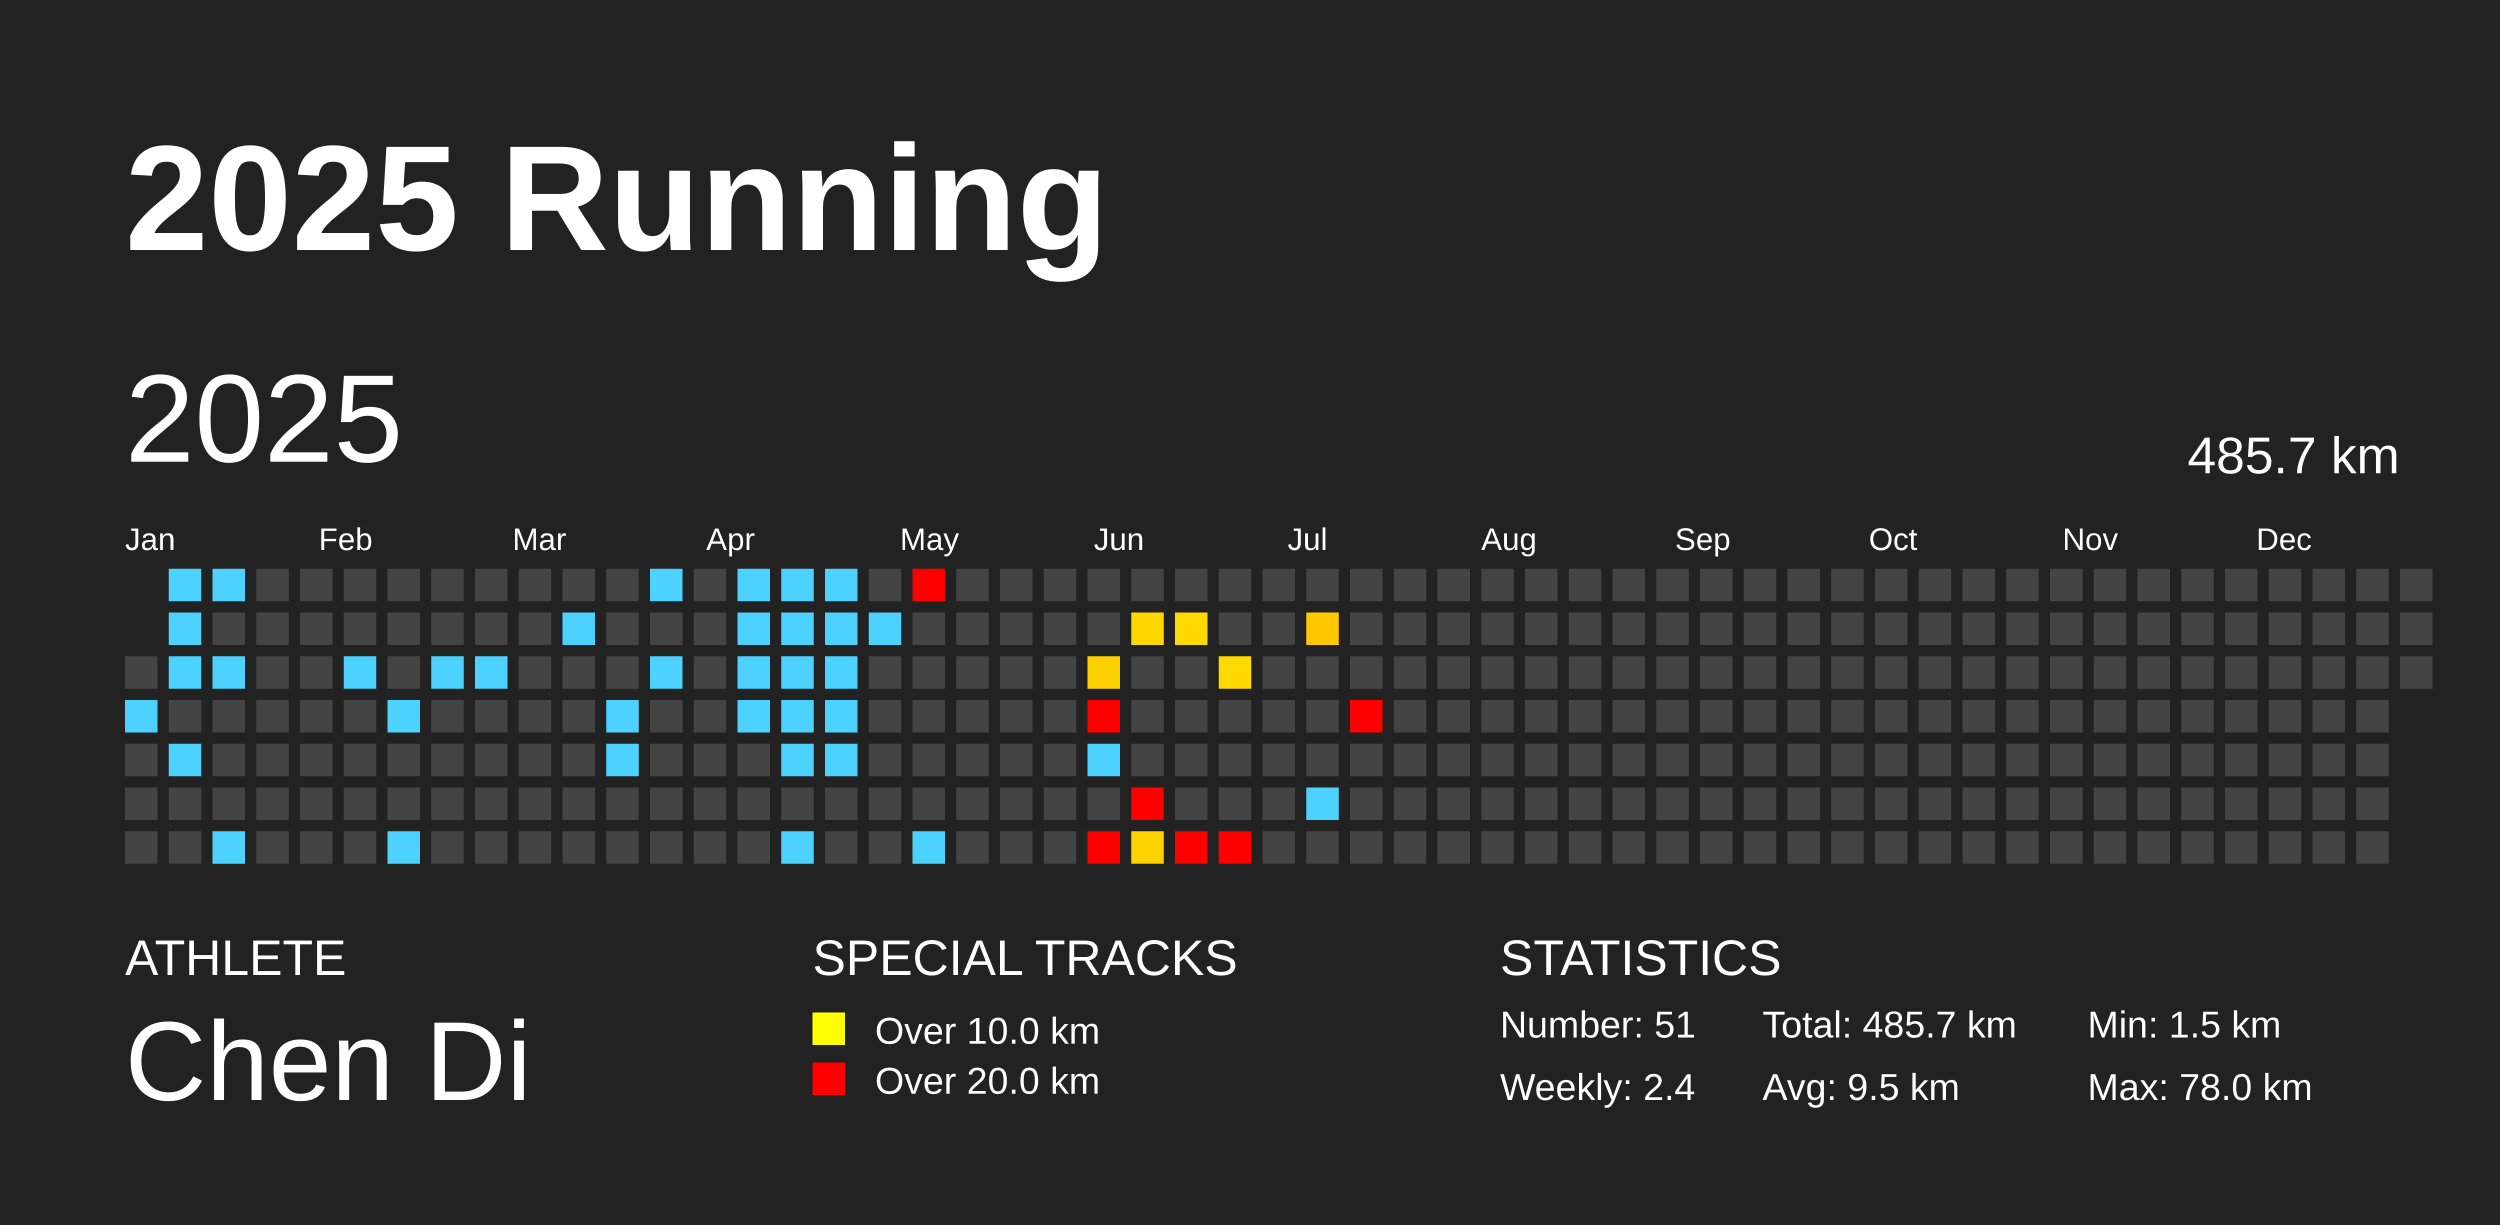
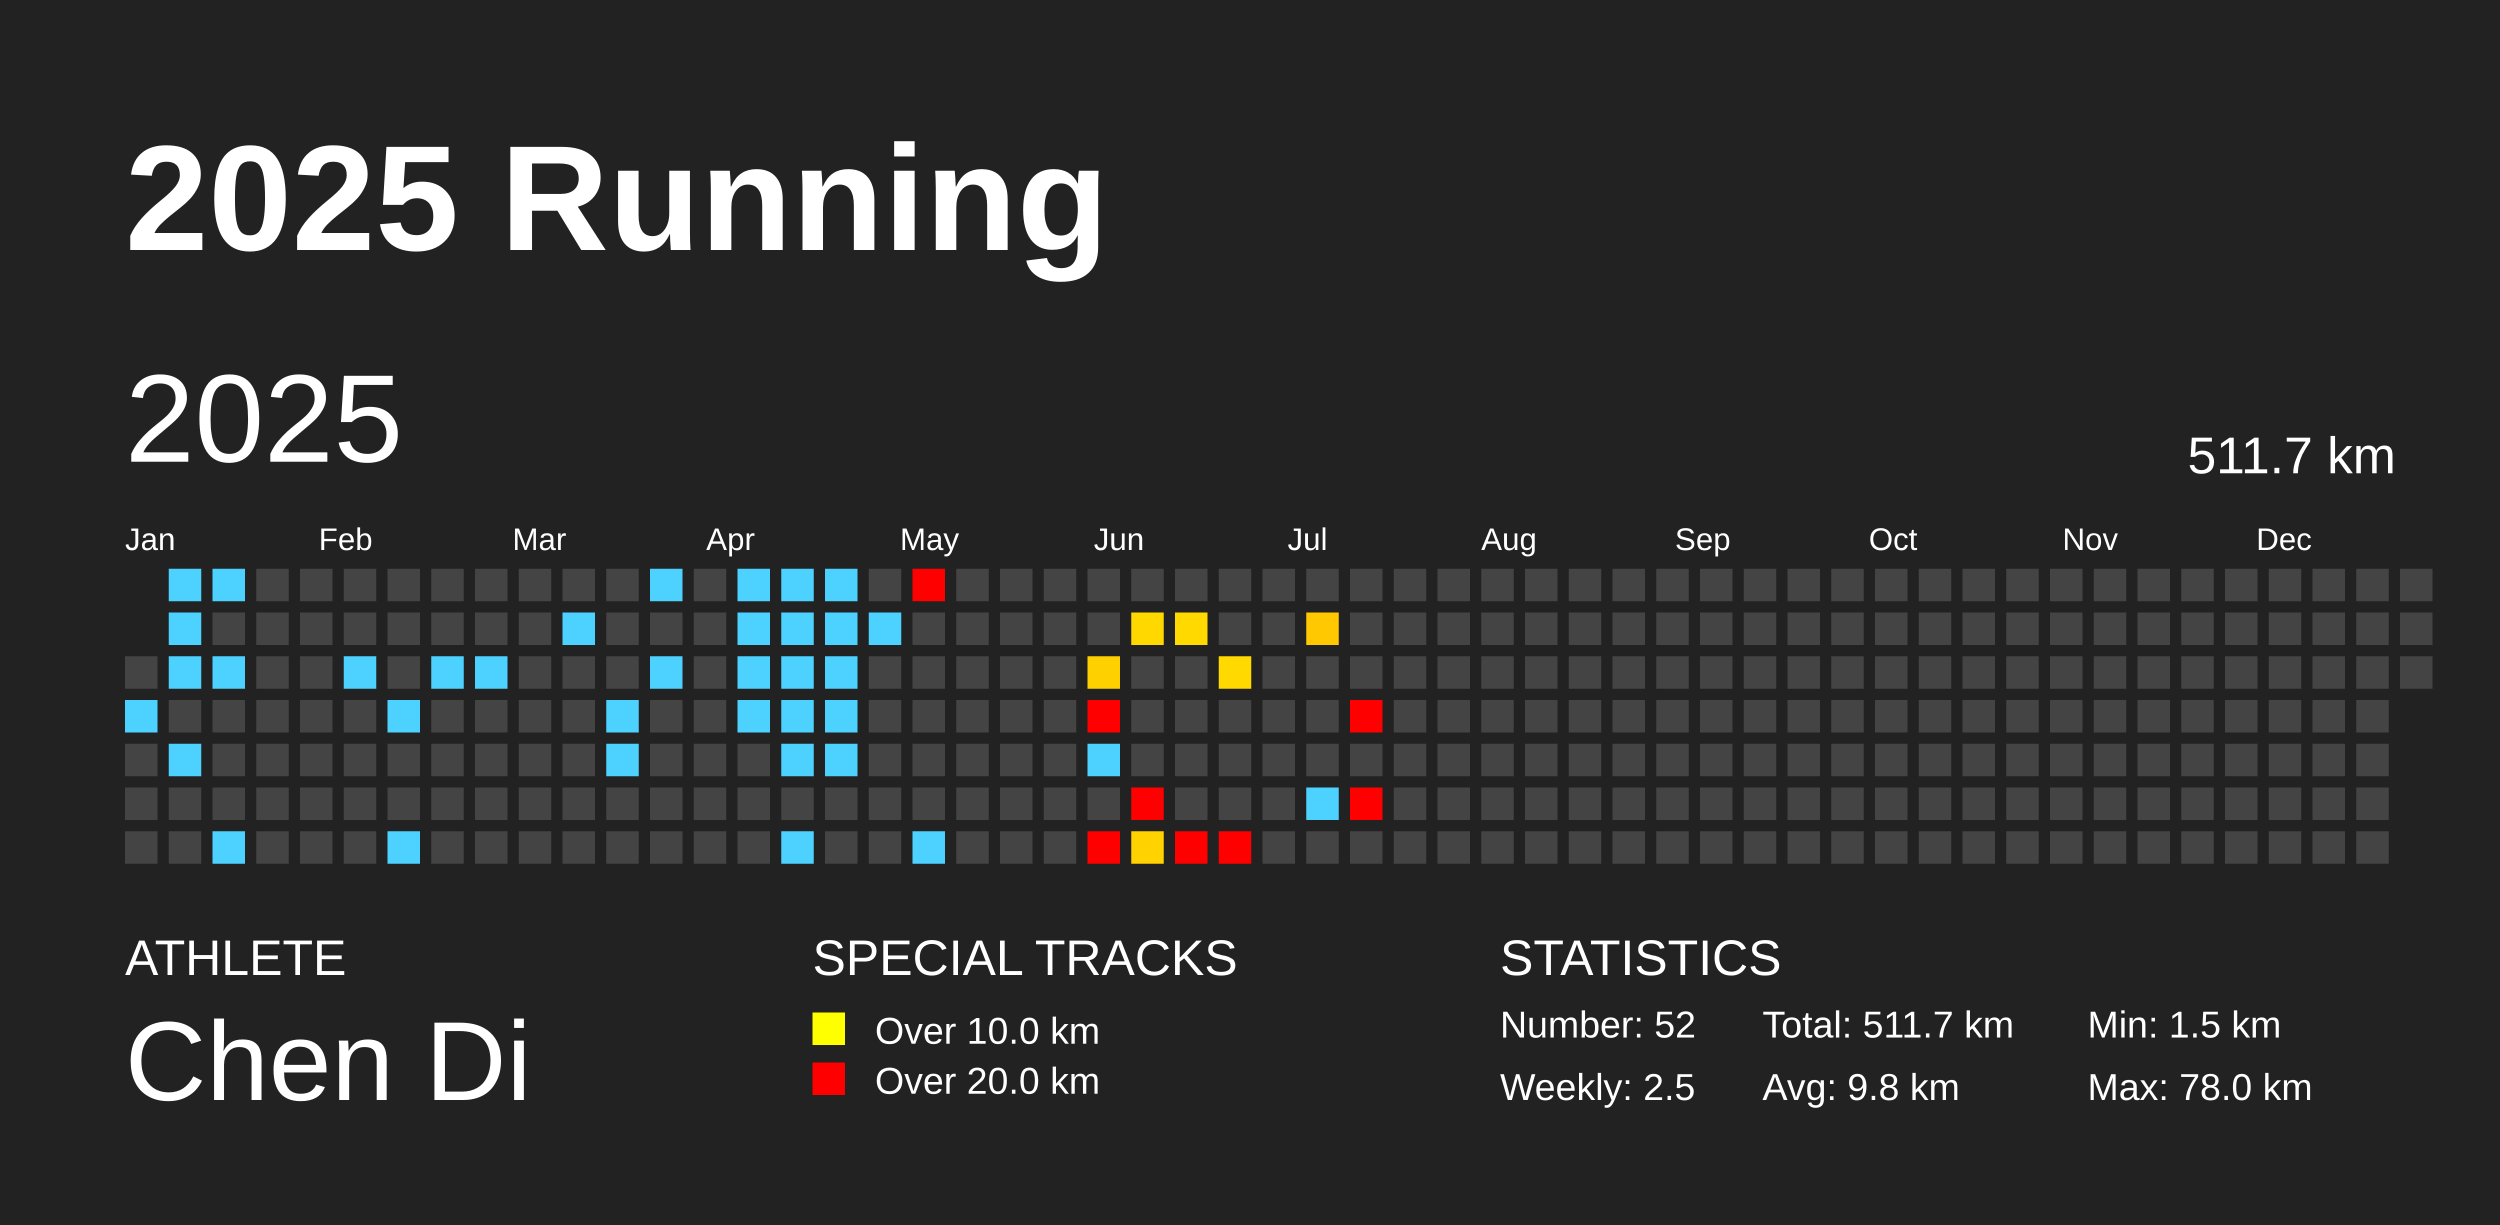
<svg xmlns="http://www.w3.org/2000/svg" baseProfile="full" height="98mm" version="1.1" viewBox="0,0,200,98" width="200mm">
  <defs />
  <rect fill="#222222" height="98" width="200" x="0" y="0" />
  <text fill="#FFFFFF" style="font-size:12px; font-family:Arial; font-weight:bold;" x="10" y="20">2025 Running</text>
  <text fill="#FFFFFF" style="font-size:4px; font-family:Arial" x="10" y="78">ATHLETE</text>
  <text fill="#FFFFFF" style="font-size:9px; font-family:Arial" x="10" y="88">Chen Di</text>
  <text fill="#FFFFFF" style="font-size:4px; font-family:Arial" x="65" y="78">SPECIAL TRACKS</text>
  <rect fill="yellow" height="2.6" width="2.6" x="65" y="81" />
  <text fill="#FFFFFF" style="font-size:3px; font-family:Arial" x="70" y="83.5">Over 10.0 km</text>
  <rect fill="red" height="2.6" width="2.6" x="65" y="85" />
  <text fill="#FFFFFF" style="font-size:3px; font-family:Arial" x="70" y="87.5">Over 20.0 km</text>
  <text fill="#FFFFFF" style="font-size:4px; font-family:Arial" x="120" y="78">STATISTICS</text>
-   <text fill="#FFFFFF" style="font-size:3px; font-family:Arial" x="120" y="83">Number: 51</text>
-   <text fill="#FFFFFF" style="font-size:3px; font-family:Arial" x="120" y="88">Weekly: 2.4</text>
-   <text fill="#FFFFFF" style="font-size:3px; font-family:Arial" x="141" y="83">Total: 485.7 km</text>
-   <text fill="#FFFFFF" style="font-size:3px; font-family:Arial" x="141" y="88">Avg: 9.5 km</text>
+   <text fill="#FFFFFF" style="font-size:3px; font-family:Arial" x="120" y="83">Number: 52</text>
+   <text fill="#FFFFFF" style="font-size:3px; font-family:Arial" x="120" y="88">Weekly: 2.5</text>
+   <text fill="#FFFFFF" style="font-size:3px; font-family:Arial" x="141" y="83">Total: 511.7 km</text>
+   <text fill="#FFFFFF" style="font-size:3px; font-family:Arial" x="141" y="88">Avg: 9.8 km</text>
  <text fill="#FFFFFF" style="font-size:3px; font-family:Arial" x="167" y="83">Min: 1.5 km</text>
  <text fill="#FFFFFF" style="font-size:3px; font-family:Arial" x="167" y="88">Max: 78.0 km</text>
  <text dominant-baseline="hanging" fill="#FFFFFF" style="font-size:10.0px; font-family:Arial;" x="10" y="30">2025</text>
-   <text dominant-baseline="hanging" fill="#FFFFFF" style="font-size:4.125px; font-family:Arial;" x="175" y="35">485.7 km</text>
+   <text dominant-baseline="hanging" fill="#FFFFFF" style="font-size:4.125px; font-family:Arial;" x="175" y="35">511.7 km</text>
  <text fill="#FFFFFF" style="font-size:2.5px; font-family:Arial" x="10.0" y="44">Jan</text>
  <text fill="#FFFFFF" style="font-size:2.5px; font-family:Arial" x="25.5" y="44">Feb</text>
  <text fill="#FFFFFF" style="font-size:2.5px; font-family:Arial" x="41.0" y="44">Mar</text>
  <text fill="#FFFFFF" style="font-size:2.5px; font-family:Arial" x="56.5" y="44">Apr</text>
  <text fill="#FFFFFF" style="font-size:2.5px; font-family:Arial" x="72.0" y="44">May</text>
  <text fill="#FFFFFF" style="font-size:2.5px; font-family:Arial" x="87.5" y="44">Jun</text>
  <text fill="#FFFFFF" style="font-size:2.5px; font-family:Arial" x="103.0" y="44">Jul</text>
  <text fill="#FFFFFF" style="font-size:2.5px; font-family:Arial" x="118.5" y="44">Aug</text>
  <text fill="#FFFFFF" style="font-size:2.5px; font-family:Arial" x="134.0" y="44">Sep</text>
  <text fill="#FFFFFF" style="font-size:2.5px; font-family:Arial" x="149.5" y="44">Oct</text>
  <text fill="#FFFFFF" style="font-size:2.5px; font-family:Arial" x="165.0" y="44">Nov</text>
  <text fill="#FFFFFF" style="font-size:2.5px; font-family:Arial" x="180.5" y="44">Dec</text>
  <rect fill="#444444" height="2.6" width="2.6" x="10.0" y="52.5" />
  <rect fill="#4dd2ff" height="2.6" width="2.6" x="10.0" y="56.0" />
  <rect fill="#444444" height="2.6" width="2.6" x="10.0" y="59.5" />
  <rect fill="#444444" height="2.6" width="2.6" x="10.0" y="63.0" />
  <rect fill="#444444" height="2.6" width="2.6" x="10.0" y="66.5" />
  <rect fill="#4dd2ff" height="2.6" width="2.6" x="13.5" y="45.5" />
  <rect fill="#4dd2ff" height="2.6" width="2.6" x="13.5" y="49.0" />
  <rect fill="#4dd2ff" height="2.6" width="2.6" x="13.5" y="52.5" />
  <rect fill="#444444" height="2.6" width="2.6" x="13.5" y="56.0" />
  <rect fill="#4dd2ff" height="2.6" width="2.6" x="13.5" y="59.5" />
  <rect fill="#444444" height="2.6" width="2.6" x="13.5" y="63.0" />
  <rect fill="#444444" height="2.6" width="2.6" x="13.5" y="66.5" />
  <rect fill="#4dd2ff" height="2.6" width="2.6" x="17.0" y="45.5" />
  <rect fill="#444444" height="2.6" width="2.6" x="17.0" y="49.0" />
  <rect fill="#4dd2ff" height="2.6" width="2.6" x="17.0" y="52.5" />
  <rect fill="#444444" height="2.6" width="2.6" x="17.0" y="56.0" />
  <rect fill="#444444" height="2.6" width="2.6" x="17.0" y="59.5" />
  <rect fill="#444444" height="2.6" width="2.6" x="17.0" y="63.0" />
  <rect fill="#4dd2ff" height="2.6" width="2.6" x="17.0" y="66.5" />
  <rect fill="#444444" height="2.6" width="2.6" x="20.5" y="45.5" />
  <rect fill="#444444" height="2.6" width="2.6" x="20.5" y="49.0" />
  <rect fill="#444444" height="2.6" width="2.6" x="20.5" y="52.5" />
  <rect fill="#444444" height="2.6" width="2.6" x="20.5" y="56.0" />
  <rect fill="#444444" height="2.6" width="2.6" x="20.5" y="59.5" />
  <rect fill="#444444" height="2.6" width="2.6" x="20.5" y="63.0" />
  <rect fill="#444444" height="2.6" width="2.6" x="20.5" y="66.5" />
  <rect fill="#444444" height="2.6" width="2.6" x="24.0" y="45.5" />
  <rect fill="#444444" height="2.6" width="2.6" x="24.0" y="49.0" />
  <rect fill="#444444" height="2.6" width="2.6" x="24.0" y="52.5" />
  <rect fill="#444444" height="2.6" width="2.6" x="24.0" y="56.0" />
  <rect fill="#444444" height="2.6" width="2.6" x="24.0" y="59.5" />
  <rect fill="#444444" height="2.6" width="2.6" x="24.0" y="63.0" />
  <rect fill="#444444" height="2.6" width="2.6" x="24.0" y="66.5" />
  <rect fill="#444444" height="2.6" width="2.6" x="27.5" y="45.5" />
  <rect fill="#444444" height="2.6" width="2.6" x="27.5" y="49.0" />
  <rect fill="#4dd2ff" height="2.6" width="2.6" x="27.5" y="52.5" />
  <rect fill="#444444" height="2.6" width="2.6" x="27.5" y="56.0" />
  <rect fill="#444444" height="2.6" width="2.6" x="27.5" y="59.5" />
  <rect fill="#444444" height="2.6" width="2.6" x="27.5" y="63.0" />
  <rect fill="#444444" height="2.6" width="2.6" x="27.5" y="66.5" />
  <rect fill="#444444" height="2.6" width="2.6" x="31.0" y="45.5" />
  <rect fill="#444444" height="2.6" width="2.6" x="31.0" y="49.0" />
  <rect fill="#444444" height="2.6" width="2.6" x="31.0" y="52.5" />
  <rect fill="#4dd2ff" height="2.6" width="2.6" x="31.0" y="56.0" />
  <rect fill="#444444" height="2.6" width="2.6" x="31.0" y="59.5" />
  <rect fill="#444444" height="2.6" width="2.6" x="31.0" y="63.0" />
  <rect fill="#4dd2ff" height="2.6" width="2.6" x="31.0" y="66.5" />
  <rect fill="#444444" height="2.6" width="2.6" x="34.5" y="45.5" />
  <rect fill="#444444" height="2.6" width="2.6" x="34.5" y="49.0" />
  <rect fill="#4dd2ff" height="2.6" width="2.6" x="34.5" y="52.5" />
  <rect fill="#444444" height="2.6" width="2.6" x="34.5" y="56.0" />
  <rect fill="#444444" height="2.6" width="2.6" x="34.5" y="59.5" />
  <rect fill="#444444" height="2.6" width="2.6" x="34.5" y="63.0" />
  <rect fill="#444444" height="2.6" width="2.6" x="34.5" y="66.5" />
  <rect fill="#444444" height="2.6" width="2.6" x="38.0" y="45.5" />
  <rect fill="#444444" height="2.6" width="2.6" x="38.0" y="49.0" />
  <rect fill="#4dd2ff" height="2.6" width="2.6" x="38.0" y="52.5" />
  <rect fill="#444444" height="2.6" width="2.6" x="38.0" y="56.0" />
  <rect fill="#444444" height="2.6" width="2.6" x="38.0" y="59.5" />
  <rect fill="#444444" height="2.6" width="2.6" x="38.0" y="63.0" />
  <rect fill="#444444" height="2.6" width="2.6" x="38.0" y="66.5" />
  <rect fill="#444444" height="2.6" width="2.6" x="41.5" y="45.5" />
  <rect fill="#444444" height="2.6" width="2.6" x="41.5" y="49.0" />
  <rect fill="#444444" height="2.6" width="2.6" x="41.5" y="52.5" />
  <rect fill="#444444" height="2.6" width="2.6" x="41.5" y="56.0" />
  <rect fill="#444444" height="2.6" width="2.6" x="41.5" y="59.5" />
  <rect fill="#444444" height="2.6" width="2.6" x="41.5" y="63.0" />
  <rect fill="#444444" height="2.6" width="2.6" x="41.5" y="66.5" />
  <rect fill="#444444" height="2.6" width="2.6" x="45.0" y="45.5" />
  <rect fill="#4dd2ff" height="2.6" width="2.6" x="45.0" y="49.0" />
  <rect fill="#444444" height="2.6" width="2.6" x="45.0" y="52.5" />
  <rect fill="#444444" height="2.6" width="2.6" x="45.0" y="56.0" />
  <rect fill="#444444" height="2.6" width="2.6" x="45.0" y="59.5" />
  <rect fill="#444444" height="2.6" width="2.6" x="45.0" y="63.0" />
  <rect fill="#444444" height="2.6" width="2.6" x="45.0" y="66.5" />
  <rect fill="#444444" height="2.6" width="2.6" x="48.5" y="45.5" />
  <rect fill="#444444" height="2.6" width="2.6" x="48.5" y="49.0" />
  <rect fill="#444444" height="2.6" width="2.6" x="48.5" y="52.5" />
  <rect fill="#4dd2ff" height="2.6" width="2.6" x="48.5" y="56.0" />
  <rect fill="#4dd2ff" height="2.6" width="2.6" x="48.5" y="59.5" />
  <rect fill="#444444" height="2.6" width="2.6" x="48.5" y="63.0" />
  <rect fill="#444444" height="2.6" width="2.6" x="48.5" y="66.5" />
  <rect fill="#4dd2ff" height="2.6" width="2.6" x="52.0" y="45.5" />
  <rect fill="#444444" height="2.6" width="2.6" x="52.0" y="49.0" />
  <rect fill="#4dd2ff" height="2.6" width="2.6" x="52.0" y="52.5" />
  <rect fill="#444444" height="2.6" width="2.6" x="52.0" y="56.0" />
  <rect fill="#444444" height="2.6" width="2.6" x="52.0" y="59.5" />
  <rect fill="#444444" height="2.6" width="2.6" x="52.0" y="63.0" />
  <rect fill="#444444" height="2.6" width="2.6" x="52.0" y="66.5" />
  <rect fill="#444444" height="2.6" width="2.6" x="55.5" y="45.5" />
  <rect fill="#444444" height="2.6" width="2.6" x="55.5" y="49.0" />
  <rect fill="#444444" height="2.6" width="2.6" x="55.5" y="52.5" />
  <rect fill="#444444" height="2.6" width="2.6" x="55.5" y="56.0" />
  <rect fill="#444444" height="2.6" width="2.6" x="55.5" y="59.5" />
  <rect fill="#444444" height="2.6" width="2.6" x="55.5" y="63.0" />
  <rect fill="#444444" height="2.6" width="2.6" x="55.5" y="66.5" />
  <rect fill="#4dd2ff" height="2.6" width="2.6" x="59.0" y="45.5" />
  <rect fill="#4dd2ff" height="2.6" width="2.6" x="59.0" y="49.0" />
  <rect fill="#4dd2ff" height="2.6" width="2.6" x="59.0" y="52.5" />
  <rect fill="#4dd2ff" height="2.6" width="2.6" x="59.0" y="56.0" />
  <rect fill="#444444" height="2.6" width="2.6" x="59.0" y="59.5" />
  <rect fill="#444444" height="2.6" width="2.6" x="59.0" y="63.0" />
  <rect fill="#444444" height="2.6" width="2.6" x="59.0" y="66.5" />
  <rect fill="#4dd2ff" height="2.6" width="2.6" x="62.5" y="45.5" />
  <rect fill="#4dd2ff" height="2.6" width="2.6" x="62.5" y="49.0" />
  <rect fill="#4dd2ff" height="2.6" width="2.6" x="62.5" y="52.5" />
  <rect fill="#4dd2ff" height="2.6" width="2.6" x="62.5" y="56.0" />
  <rect fill="#4dd2ff" height="2.6" width="2.6" x="62.5" y="59.5" />
  <rect fill="#444444" height="2.6" width="2.6" x="62.5" y="63.0" />
  <rect fill="#4dd2ff" height="2.6" width="2.6" x="62.5" y="66.5" />
  <rect fill="#4dd2ff" height="2.6" width="2.6" x="66.0" y="45.5" />
  <rect fill="#4dd2ff" height="2.6" width="2.6" x="66.0" y="49.0" />
  <rect fill="#4dd2ff" height="2.6" width="2.6" x="66.0" y="52.5" />
  <rect fill="#4dd2ff" height="2.6" width="2.6" x="66.0" y="56.0" />
  <rect fill="#4dd2ff" height="2.6" width="2.6" x="66.0" y="59.5" />
  <rect fill="#444444" height="2.6" width="2.6" x="66.0" y="63.0" />
  <rect fill="#444444" height="2.6" width="2.6" x="66.0" y="66.5" />
  <rect fill="#444444" height="2.6" width="2.6" x="69.5" y="45.5" />
  <rect fill="#4dd2ff" height="2.6" width="2.6" x="69.5" y="49.0" />
  <rect fill="#444444" height="2.6" width="2.6" x="69.5" y="52.5" />
  <rect fill="#444444" height="2.6" width="2.6" x="69.5" y="56.0" />
  <rect fill="#444444" height="2.6" width="2.6" x="69.5" y="59.5" />
  <rect fill="#444444" height="2.6" width="2.6" x="69.5" y="63.0" />
  <rect fill="#444444" height="2.6" width="2.6" x="69.5" y="66.5" />
  <rect fill="red" height="2.6" width="2.6" x="73.0" y="45.5" />
  <rect fill="#444444" height="2.6" width="2.6" x="73.0" y="49.0" />
  <rect fill="#444444" height="2.6" width="2.6" x="73.0" y="52.5" />
  <rect fill="#444444" height="2.6" width="2.6" x="73.0" y="56.0" />
  <rect fill="#444444" height="2.6" width="2.6" x="73.0" y="59.5" />
  <rect fill="#444444" height="2.6" width="2.6" x="73.0" y="63.0" />
  <rect fill="#4dd2ff" height="2.6" width="2.6" x="73.0" y="66.5" />
  <rect fill="#444444" height="2.6" width="2.6" x="76.5" y="45.5" />
  <rect fill="#444444" height="2.6" width="2.6" x="76.5" y="49.0" />
  <rect fill="#444444" height="2.6" width="2.6" x="76.5" y="52.5" />
  <rect fill="#444444" height="2.6" width="2.6" x="76.5" y="56.0" />
  <rect fill="#444444" height="2.6" width="2.6" x="76.5" y="59.5" />
  <rect fill="#444444" height="2.6" width="2.6" x="76.5" y="63.0" />
  <rect fill="#444444" height="2.6" width="2.6" x="76.5" y="66.5" />
  <rect fill="#444444" height="2.6" width="2.6" x="80.0" y="45.5" />
  <rect fill="#444444" height="2.6" width="2.6" x="80.0" y="49.0" />
  <rect fill="#444444" height="2.6" width="2.6" x="80.0" y="52.5" />
  <rect fill="#444444" height="2.6" width="2.6" x="80.0" y="56.0" />
  <rect fill="#444444" height="2.6" width="2.6" x="80.0" y="59.5" />
  <rect fill="#444444" height="2.6" width="2.6" x="80.0" y="63.0" />
  <rect fill="#444444" height="2.6" width="2.6" x="80.0" y="66.5" />
  <rect fill="#444444" height="2.6" width="2.6" x="83.5" y="45.5" />
  <rect fill="#444444" height="2.6" width="2.6" x="83.5" y="49.0" />
  <rect fill="#444444" height="2.6" width="2.6" x="83.5" y="52.5" />
  <rect fill="#444444" height="2.6" width="2.6" x="83.5" y="56.0" />
  <rect fill="#444444" height="2.6" width="2.6" x="83.5" y="59.5" />
  <rect fill="#444444" height="2.6" width="2.6" x="83.5" y="63.0" />
  <rect fill="#444444" height="2.6" width="2.6" x="83.5" y="66.5" />
  <rect fill="#444444" height="2.6" width="2.6" x="87.0" y="45.5" />
  <rect fill="#444444" height="2.6" width="2.6" x="87.0" y="49.0" />
  <rect fill="#ffd000" height="2.6" width="2.6" x="87.0" y="52.5" />
  <rect fill="red" height="2.6" width="2.6" x="87.0" y="56.0" />
  <rect fill="#4dd2ff" height="2.6" width="2.6" x="87.0" y="59.5" />
  <rect fill="#444444" height="2.6" width="2.6" x="87.0" y="63.0" />
  <rect fill="red" height="2.6" width="2.6" x="87.0" y="66.5" />
  <rect fill="#444444" height="2.6" width="2.6" x="90.5" y="45.5" />
  <rect fill="#ffd800" height="2.6" width="2.6" x="90.5" y="49.0" />
  <rect fill="#444444" height="2.6" width="2.6" x="90.5" y="52.5" />
  <rect fill="#444444" height="2.6" width="2.6" x="90.5" y="56.0" />
  <rect fill="#444444" height="2.6" width="2.6" x="90.5" y="59.5" />
  <rect fill="red" height="2.6" width="2.6" x="90.5" y="63.0" />
  <rect fill="#ffd200" height="2.6" width="2.6" x="90.5" y="66.5" />
  <rect fill="#444444" height="2.6" width="2.6" x="94.0" y="45.5" />
  <rect fill="#ffd900" height="2.6" width="2.6" x="94.0" y="49.0" />
  <rect fill="#444444" height="2.6" width="2.6" x="94.0" y="52.5" />
  <rect fill="#444444" height="2.6" width="2.6" x="94.0" y="56.0" />
  <rect fill="#444444" height="2.6" width="2.6" x="94.0" y="59.5" />
  <rect fill="#444444" height="2.6" width="2.6" x="94.0" y="63.0" />
  <rect fill="red" height="2.6" width="2.6" x="94.0" y="66.5" />
  <rect fill="#444444" height="2.6" width="2.6" x="97.5" y="45.5" />
  <rect fill="#444444" height="2.6" width="2.6" x="97.5" y="49.0" />
  <rect fill="#ffd900" height="2.6" width="2.6" x="97.5" y="52.5" />
  <rect fill="#444444" height="2.6" width="2.6" x="97.5" y="56.0" />
  <rect fill="#444444" height="2.6" width="2.6" x="97.5" y="59.5" />
  <rect fill="#444444" height="2.6" width="2.6" x="97.5" y="63.0" />
  <rect fill="red" height="2.6" width="2.6" x="97.5" y="66.5" />
  <rect fill="#444444" height="2.6" width="2.6" x="101.0" y="45.5" />
  <rect fill="#444444" height="2.6" width="2.6" x="101.0" y="49.0" />
  <rect fill="#444444" height="2.6" width="2.6" x="101.0" y="52.5" />
  <rect fill="#444444" height="2.6" width="2.6" x="101.0" y="56.0" />
  <rect fill="#444444" height="2.6" width="2.6" x="101.0" y="59.5" />
  <rect fill="#444444" height="2.6" width="2.6" x="101.0" y="63.0" />
  <rect fill="#444444" height="2.6" width="2.6" x="101.0" y="66.5" />
  <rect fill="#444444" height="2.6" width="2.6" x="104.5" y="45.5" />
  <rect fill="#ffc800" height="2.6" width="2.6" x="104.5" y="49.0" />
  <rect fill="#444444" height="2.6" width="2.6" x="104.5" y="52.5" />
  <rect fill="#444444" height="2.6" width="2.6" x="104.5" y="56.0" />
  <rect fill="#444444" height="2.6" width="2.6" x="104.5" y="59.5" />
  <rect fill="#4dd2ff" height="2.6" width="2.6" x="104.5" y="63.0" />
  <rect fill="#444444" height="2.6" width="2.6" x="104.5" y="66.5" />
  <rect fill="#444444" height="2.6" width="2.6" x="108.0" y="45.5" />
  <rect fill="#444444" height="2.6" width="2.6" x="108.0" y="49.0" />
  <rect fill="#444444" height="2.6" width="2.6" x="108.0" y="52.5" />
  <rect fill="red" height="2.6" width="2.6" x="108.0" y="56.0" />
  <rect fill="#444444" height="2.6" width="2.6" x="108.0" y="59.5" />
-   <rect fill="#444444" height="2.6" width="2.6" x="108.0" y="63.0" />
+   <rect fill="red" height="2.6" width="2.6" x="108.0" y="63.0" />
  <rect fill="#444444" height="2.6" width="2.6" x="108.0" y="66.5" />
  <rect fill="#444444" height="2.6" width="2.6" x="111.5" y="45.5" />
  <rect fill="#444444" height="2.6" width="2.6" x="111.5" y="49.0" />
  <rect fill="#444444" height="2.6" width="2.6" x="111.5" y="52.5" />
  <rect fill="#444444" height="2.6" width="2.6" x="111.5" y="56.0" />
  <rect fill="#444444" height="2.6" width="2.6" x="111.5" y="59.5" />
  <rect fill="#444444" height="2.6" width="2.6" x="111.5" y="63.0" />
  <rect fill="#444444" height="2.6" width="2.6" x="111.5" y="66.5" />
  <rect fill="#444444" height="2.6" width="2.6" x="115.0" y="45.5" />
  <rect fill="#444444" height="2.6" width="2.6" x="115.0" y="49.0" />
  <rect fill="#444444" height="2.6" width="2.6" x="115.0" y="52.5" />
  <rect fill="#444444" height="2.6" width="2.6" x="115.0" y="56.0" />
  <rect fill="#444444" height="2.6" width="2.6" x="115.0" y="59.5" />
  <rect fill="#444444" height="2.6" width="2.6" x="115.0" y="63.0" />
  <rect fill="#444444" height="2.6" width="2.6" x="115.0" y="66.5" />
  <rect fill="#444444" height="2.6" width="2.6" x="118.5" y="45.5" />
  <rect fill="#444444" height="2.6" width="2.6" x="118.5" y="49.0" />
  <rect fill="#444444" height="2.6" width="2.6" x="118.5" y="52.5" />
  <rect fill="#444444" height="2.6" width="2.6" x="118.5" y="56.0" />
  <rect fill="#444444" height="2.6" width="2.6" x="118.5" y="59.5" />
  <rect fill="#444444" height="2.6" width="2.6" x="118.5" y="63.0" />
  <rect fill="#444444" height="2.6" width="2.6" x="118.5" y="66.5" />
  <rect fill="#444444" height="2.6" width="2.6" x="122.0" y="45.5" />
  <rect fill="#444444" height="2.6" width="2.6" x="122.0" y="49.0" />
  <rect fill="#444444" height="2.6" width="2.6" x="122.0" y="52.5" />
  <rect fill="#444444" height="2.6" width="2.6" x="122.0" y="56.0" />
  <rect fill="#444444" height="2.6" width="2.6" x="122.0" y="59.5" />
  <rect fill="#444444" height="2.6" width="2.6" x="122.0" y="63.0" />
  <rect fill="#444444" height="2.6" width="2.6" x="122.0" y="66.5" />
  <rect fill="#444444" height="2.6" width="2.6" x="125.5" y="45.5" />
  <rect fill="#444444" height="2.6" width="2.6" x="125.5" y="49.0" />
  <rect fill="#444444" height="2.6" width="2.6" x="125.5" y="52.5" />
  <rect fill="#444444" height="2.6" width="2.6" x="125.5" y="56.0" />
  <rect fill="#444444" height="2.6" width="2.6" x="125.5" y="59.5" />
  <rect fill="#444444" height="2.6" width="2.6" x="125.5" y="63.0" />
  <rect fill="#444444" height="2.6" width="2.6" x="125.5" y="66.5" />
  <rect fill="#444444" height="2.6" width="2.6" x="129.0" y="45.5" />
  <rect fill="#444444" height="2.6" width="2.6" x="129.0" y="49.0" />
  <rect fill="#444444" height="2.6" width="2.6" x="129.0" y="52.5" />
  <rect fill="#444444" height="2.6" width="2.6" x="129.0" y="56.0" />
  <rect fill="#444444" height="2.6" width="2.6" x="129.0" y="59.5" />
  <rect fill="#444444" height="2.6" width="2.6" x="129.0" y="63.0" />
  <rect fill="#444444" height="2.6" width="2.6" x="129.0" y="66.5" />
  <rect fill="#444444" height="2.6" width="2.6" x="132.5" y="45.5" />
  <rect fill="#444444" height="2.6" width="2.6" x="132.5" y="49.0" />
  <rect fill="#444444" height="2.6" width="2.6" x="132.5" y="52.5" />
  <rect fill="#444444" height="2.6" width="2.6" x="132.5" y="56.0" />
  <rect fill="#444444" height="2.6" width="2.6" x="132.5" y="59.5" />
  <rect fill="#444444" height="2.6" width="2.6" x="132.5" y="63.0" />
  <rect fill="#444444" height="2.6" width="2.6" x="132.5" y="66.5" />
  <rect fill="#444444" height="2.6" width="2.6" x="136.0" y="45.5" />
  <rect fill="#444444" height="2.6" width="2.6" x="136.0" y="49.0" />
  <rect fill="#444444" height="2.6" width="2.6" x="136.0" y="52.5" />
  <rect fill="#444444" height="2.6" width="2.6" x="136.0" y="56.0" />
  <rect fill="#444444" height="2.6" width="2.6" x="136.0" y="59.5" />
  <rect fill="#444444" height="2.6" width="2.6" x="136.0" y="63.0" />
  <rect fill="#444444" height="2.6" width="2.6" x="136.0" y="66.5" />
  <rect fill="#444444" height="2.6" width="2.6" x="139.5" y="45.5" />
  <rect fill="#444444" height="2.6" width="2.6" x="139.5" y="49.0" />
  <rect fill="#444444" height="2.6" width="2.6" x="139.5" y="52.5" />
  <rect fill="#444444" height="2.6" width="2.6" x="139.5" y="56.0" />
  <rect fill="#444444" height="2.6" width="2.6" x="139.5" y="59.5" />
  <rect fill="#444444" height="2.6" width="2.6" x="139.5" y="63.0" />
  <rect fill="#444444" height="2.6" width="2.6" x="139.5" y="66.5" />
  <rect fill="#444444" height="2.6" width="2.6" x="143.0" y="45.5" />
  <rect fill="#444444" height="2.6" width="2.6" x="143.0" y="49.0" />
  <rect fill="#444444" height="2.6" width="2.6" x="143.0" y="52.5" />
  <rect fill="#444444" height="2.6" width="2.6" x="143.0" y="56.0" />
  <rect fill="#444444" height="2.6" width="2.6" x="143.0" y="59.5" />
  <rect fill="#444444" height="2.6" width="2.6" x="143.0" y="63.0" />
  <rect fill="#444444" height="2.6" width="2.6" x="143.0" y="66.5" />
  <rect fill="#444444" height="2.6" width="2.6" x="146.5" y="45.5" />
  <rect fill="#444444" height="2.6" width="2.6" x="146.5" y="49.0" />
  <rect fill="#444444" height="2.6" width="2.6" x="146.5" y="52.5" />
  <rect fill="#444444" height="2.6" width="2.6" x="146.5" y="56.0" />
  <rect fill="#444444" height="2.6" width="2.6" x="146.5" y="59.5" />
  <rect fill="#444444" height="2.6" width="2.6" x="146.5" y="63.0" />
  <rect fill="#444444" height="2.6" width="2.6" x="146.5" y="66.5" />
  <rect fill="#444444" height="2.6" width="2.6" x="150.0" y="45.5" />
  <rect fill="#444444" height="2.6" width="2.6" x="150.0" y="49.0" />
  <rect fill="#444444" height="2.6" width="2.6" x="150.0" y="52.5" />
  <rect fill="#444444" height="2.6" width="2.6" x="150.0" y="56.0" />
  <rect fill="#444444" height="2.6" width="2.6" x="150.0" y="59.5" />
  <rect fill="#444444" height="2.6" width="2.6" x="150.0" y="63.0" />
  <rect fill="#444444" height="2.6" width="2.6" x="150.0" y="66.5" />
  <rect fill="#444444" height="2.6" width="2.6" x="153.5" y="45.5" />
  <rect fill="#444444" height="2.6" width="2.6" x="153.5" y="49.0" />
  <rect fill="#444444" height="2.6" width="2.6" x="153.5" y="52.5" />
  <rect fill="#444444" height="2.6" width="2.6" x="153.5" y="56.0" />
  <rect fill="#444444" height="2.6" width="2.6" x="153.5" y="59.5" />
  <rect fill="#444444" height="2.6" width="2.6" x="153.5" y="63.0" />
  <rect fill="#444444" height="2.6" width="2.6" x="153.5" y="66.5" />
  <rect fill="#444444" height="2.6" width="2.6" x="157.0" y="45.5" />
  <rect fill="#444444" height="2.6" width="2.6" x="157.0" y="49.0" />
  <rect fill="#444444" height="2.6" width="2.6" x="157.0" y="52.5" />
  <rect fill="#444444" height="2.6" width="2.6" x="157.0" y="56.0" />
  <rect fill="#444444" height="2.6" width="2.6" x="157.0" y="59.5" />
  <rect fill="#444444" height="2.6" width="2.6" x="157.0" y="63.0" />
  <rect fill="#444444" height="2.6" width="2.6" x="157.0" y="66.5" />
  <rect fill="#444444" height="2.6" width="2.6" x="160.5" y="45.5" />
  <rect fill="#444444" height="2.6" width="2.6" x="160.5" y="49.0" />
  <rect fill="#444444" height="2.6" width="2.6" x="160.5" y="52.5" />
  <rect fill="#444444" height="2.6" width="2.6" x="160.5" y="56.0" />
  <rect fill="#444444" height="2.6" width="2.6" x="160.5" y="59.5" />
  <rect fill="#444444" height="2.6" width="2.6" x="160.5" y="63.0" />
  <rect fill="#444444" height="2.6" width="2.6" x="160.5" y="66.5" />
  <rect fill="#444444" height="2.6" width="2.6" x="164.0" y="45.5" />
  <rect fill="#444444" height="2.6" width="2.6" x="164.0" y="49.0" />
  <rect fill="#444444" height="2.6" width="2.6" x="164.0" y="52.5" />
  <rect fill="#444444" height="2.6" width="2.6" x="164.0" y="56.0" />
  <rect fill="#444444" height="2.6" width="2.6" x="164.0" y="59.5" />
  <rect fill="#444444" height="2.6" width="2.6" x="164.0" y="63.0" />
  <rect fill="#444444" height="2.6" width="2.6" x="164.0" y="66.5" />
  <rect fill="#444444" height="2.6" width="2.6" x="167.5" y="45.5" />
  <rect fill="#444444" height="2.6" width="2.6" x="167.5" y="49.0" />
  <rect fill="#444444" height="2.6" width="2.6" x="167.5" y="52.5" />
  <rect fill="#444444" height="2.6" width="2.6" x="167.5" y="56.0" />
  <rect fill="#444444" height="2.6" width="2.6" x="167.5" y="59.5" />
  <rect fill="#444444" height="2.6" width="2.6" x="167.5" y="63.0" />
  <rect fill="#444444" height="2.6" width="2.6" x="167.5" y="66.5" />
  <rect fill="#444444" height="2.6" width="2.6" x="171.0" y="45.5" />
  <rect fill="#444444" height="2.6" width="2.6" x="171.0" y="49.0" />
  <rect fill="#444444" height="2.6" width="2.6" x="171.0" y="52.5" />
  <rect fill="#444444" height="2.6" width="2.6" x="171.0" y="56.0" />
  <rect fill="#444444" height="2.6" width="2.6" x="171.0" y="59.5" />
  <rect fill="#444444" height="2.6" width="2.6" x="171.0" y="63.0" />
  <rect fill="#444444" height="2.6" width="2.6" x="171.0" y="66.5" />
  <rect fill="#444444" height="2.6" width="2.6" x="174.5" y="45.5" />
  <rect fill="#444444" height="2.6" width="2.6" x="174.5" y="49.0" />
  <rect fill="#444444" height="2.6" width="2.6" x="174.5" y="52.5" />
  <rect fill="#444444" height="2.6" width="2.6" x="174.5" y="56.0" />
  <rect fill="#444444" height="2.6" width="2.6" x="174.5" y="59.5" />
  <rect fill="#444444" height="2.6" width="2.6" x="174.5" y="63.0" />
  <rect fill="#444444" height="2.6" width="2.6" x="174.5" y="66.5" />
  <rect fill="#444444" height="2.6" width="2.6" x="178.0" y="45.5" />
  <rect fill="#444444" height="2.6" width="2.6" x="178.0" y="49.0" />
  <rect fill="#444444" height="2.6" width="2.6" x="178.0" y="52.5" />
  <rect fill="#444444" height="2.6" width="2.6" x="178.0" y="56.0" />
  <rect fill="#444444" height="2.6" width="2.6" x="178.0" y="59.5" />
  <rect fill="#444444" height="2.6" width="2.6" x="178.0" y="63.0" />
  <rect fill="#444444" height="2.6" width="2.6" x="178.0" y="66.5" />
  <rect fill="#444444" height="2.6" width="2.6" x="181.5" y="45.5" />
  <rect fill="#444444" height="2.6" width="2.6" x="181.5" y="49.0" />
  <rect fill="#444444" height="2.6" width="2.6" x="181.5" y="52.5" />
  <rect fill="#444444" height="2.6" width="2.6" x="181.5" y="56.0" />
  <rect fill="#444444" height="2.6" width="2.6" x="181.5" y="59.5" />
  <rect fill="#444444" height="2.6" width="2.6" x="181.5" y="63.0" />
  <rect fill="#444444" height="2.6" width="2.6" x="181.5" y="66.5" />
  <rect fill="#444444" height="2.6" width="2.6" x="185.0" y="45.5" />
  <rect fill="#444444" height="2.6" width="2.6" x="185.0" y="49.0" />
  <rect fill="#444444" height="2.6" width="2.6" x="185.0" y="52.5" />
  <rect fill="#444444" height="2.6" width="2.6" x="185.0" y="56.0" />
  <rect fill="#444444" height="2.6" width="2.6" x="185.0" y="59.5" />
  <rect fill="#444444" height="2.6" width="2.6" x="185.0" y="63.0" />
  <rect fill="#444444" height="2.6" width="2.6" x="185.0" y="66.5" />
  <rect fill="#444444" height="2.6" width="2.6" x="188.5" y="45.5" />
  <rect fill="#444444" height="2.6" width="2.6" x="188.5" y="49.0" />
  <rect fill="#444444" height="2.6" width="2.6" x="188.5" y="52.5" />
  <rect fill="#444444" height="2.6" width="2.6" x="188.5" y="56.0" />
  <rect fill="#444444" height="2.6" width="2.6" x="188.5" y="59.5" />
  <rect fill="#444444" height="2.6" width="2.6" x="188.5" y="63.0" />
  <rect fill="#444444" height="2.6" width="2.6" x="188.5" y="66.5" />
  <rect fill="#444444" height="2.6" width="2.6" x="192.0" y="45.5" />
  <rect fill="#444444" height="2.6" width="2.6" x="192.0" y="49.0" />
  <rect fill="#444444" height="2.6" width="2.6" x="192.0" y="52.5" />
</svg>
